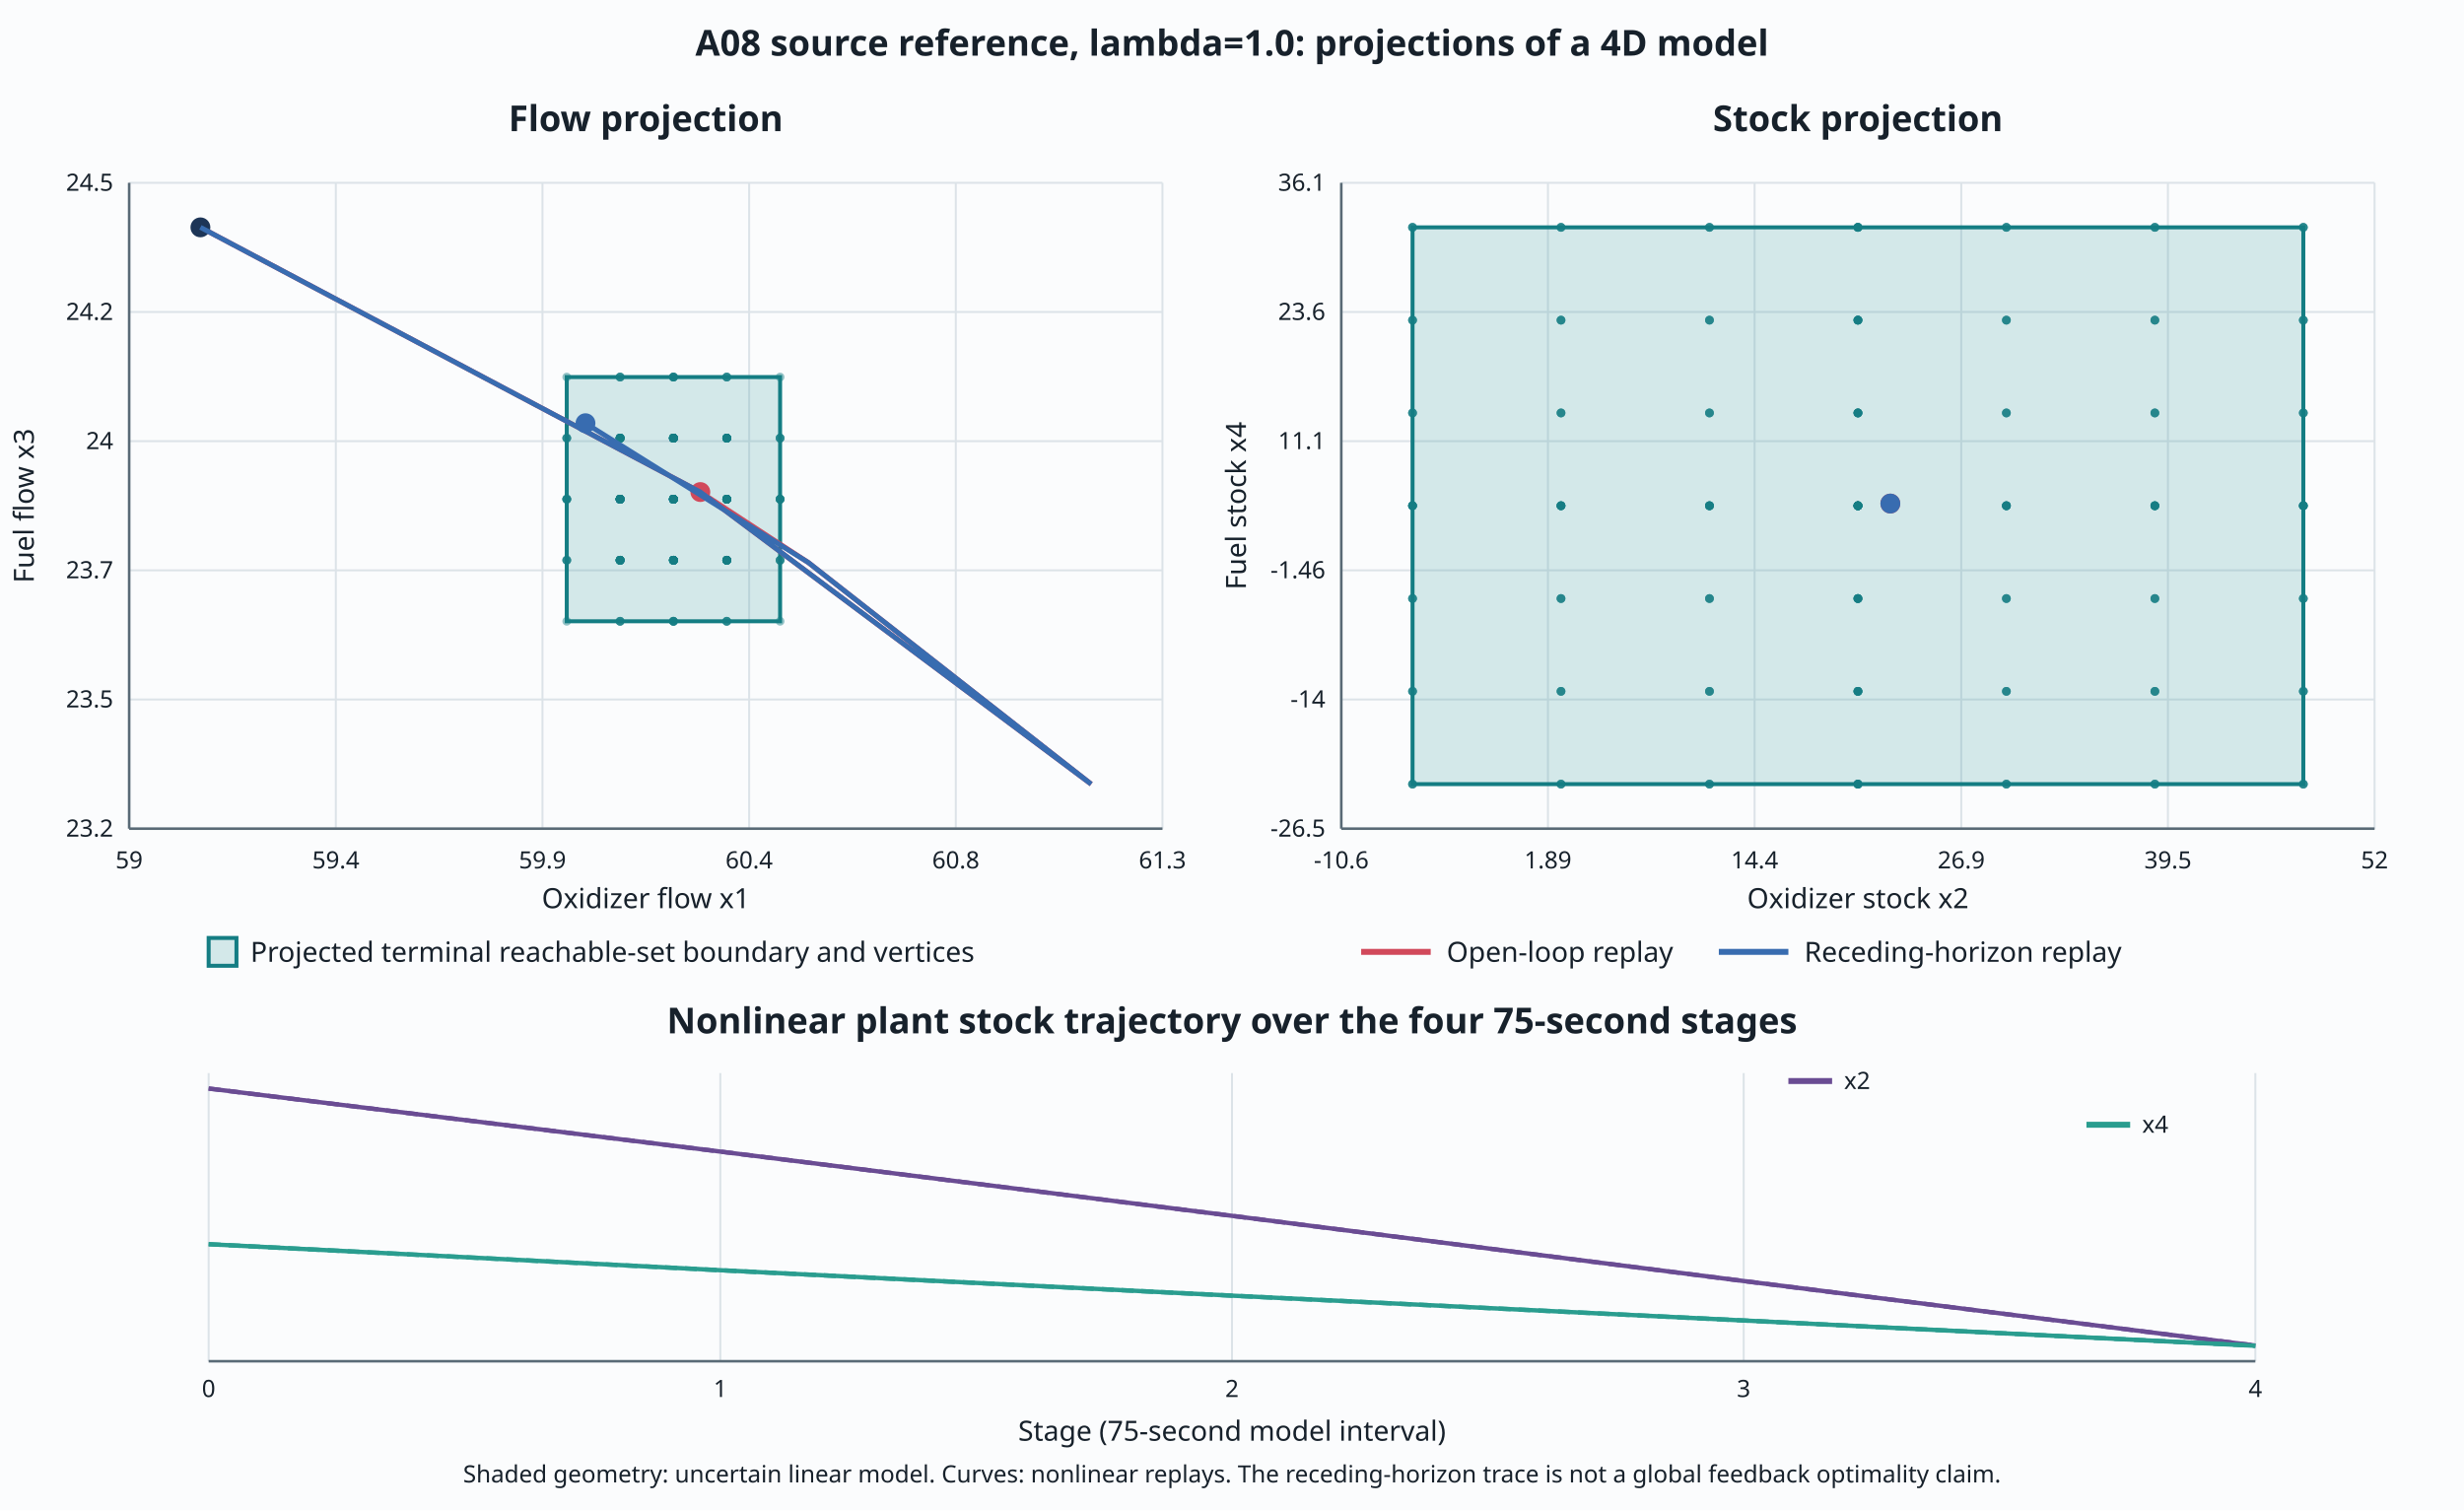
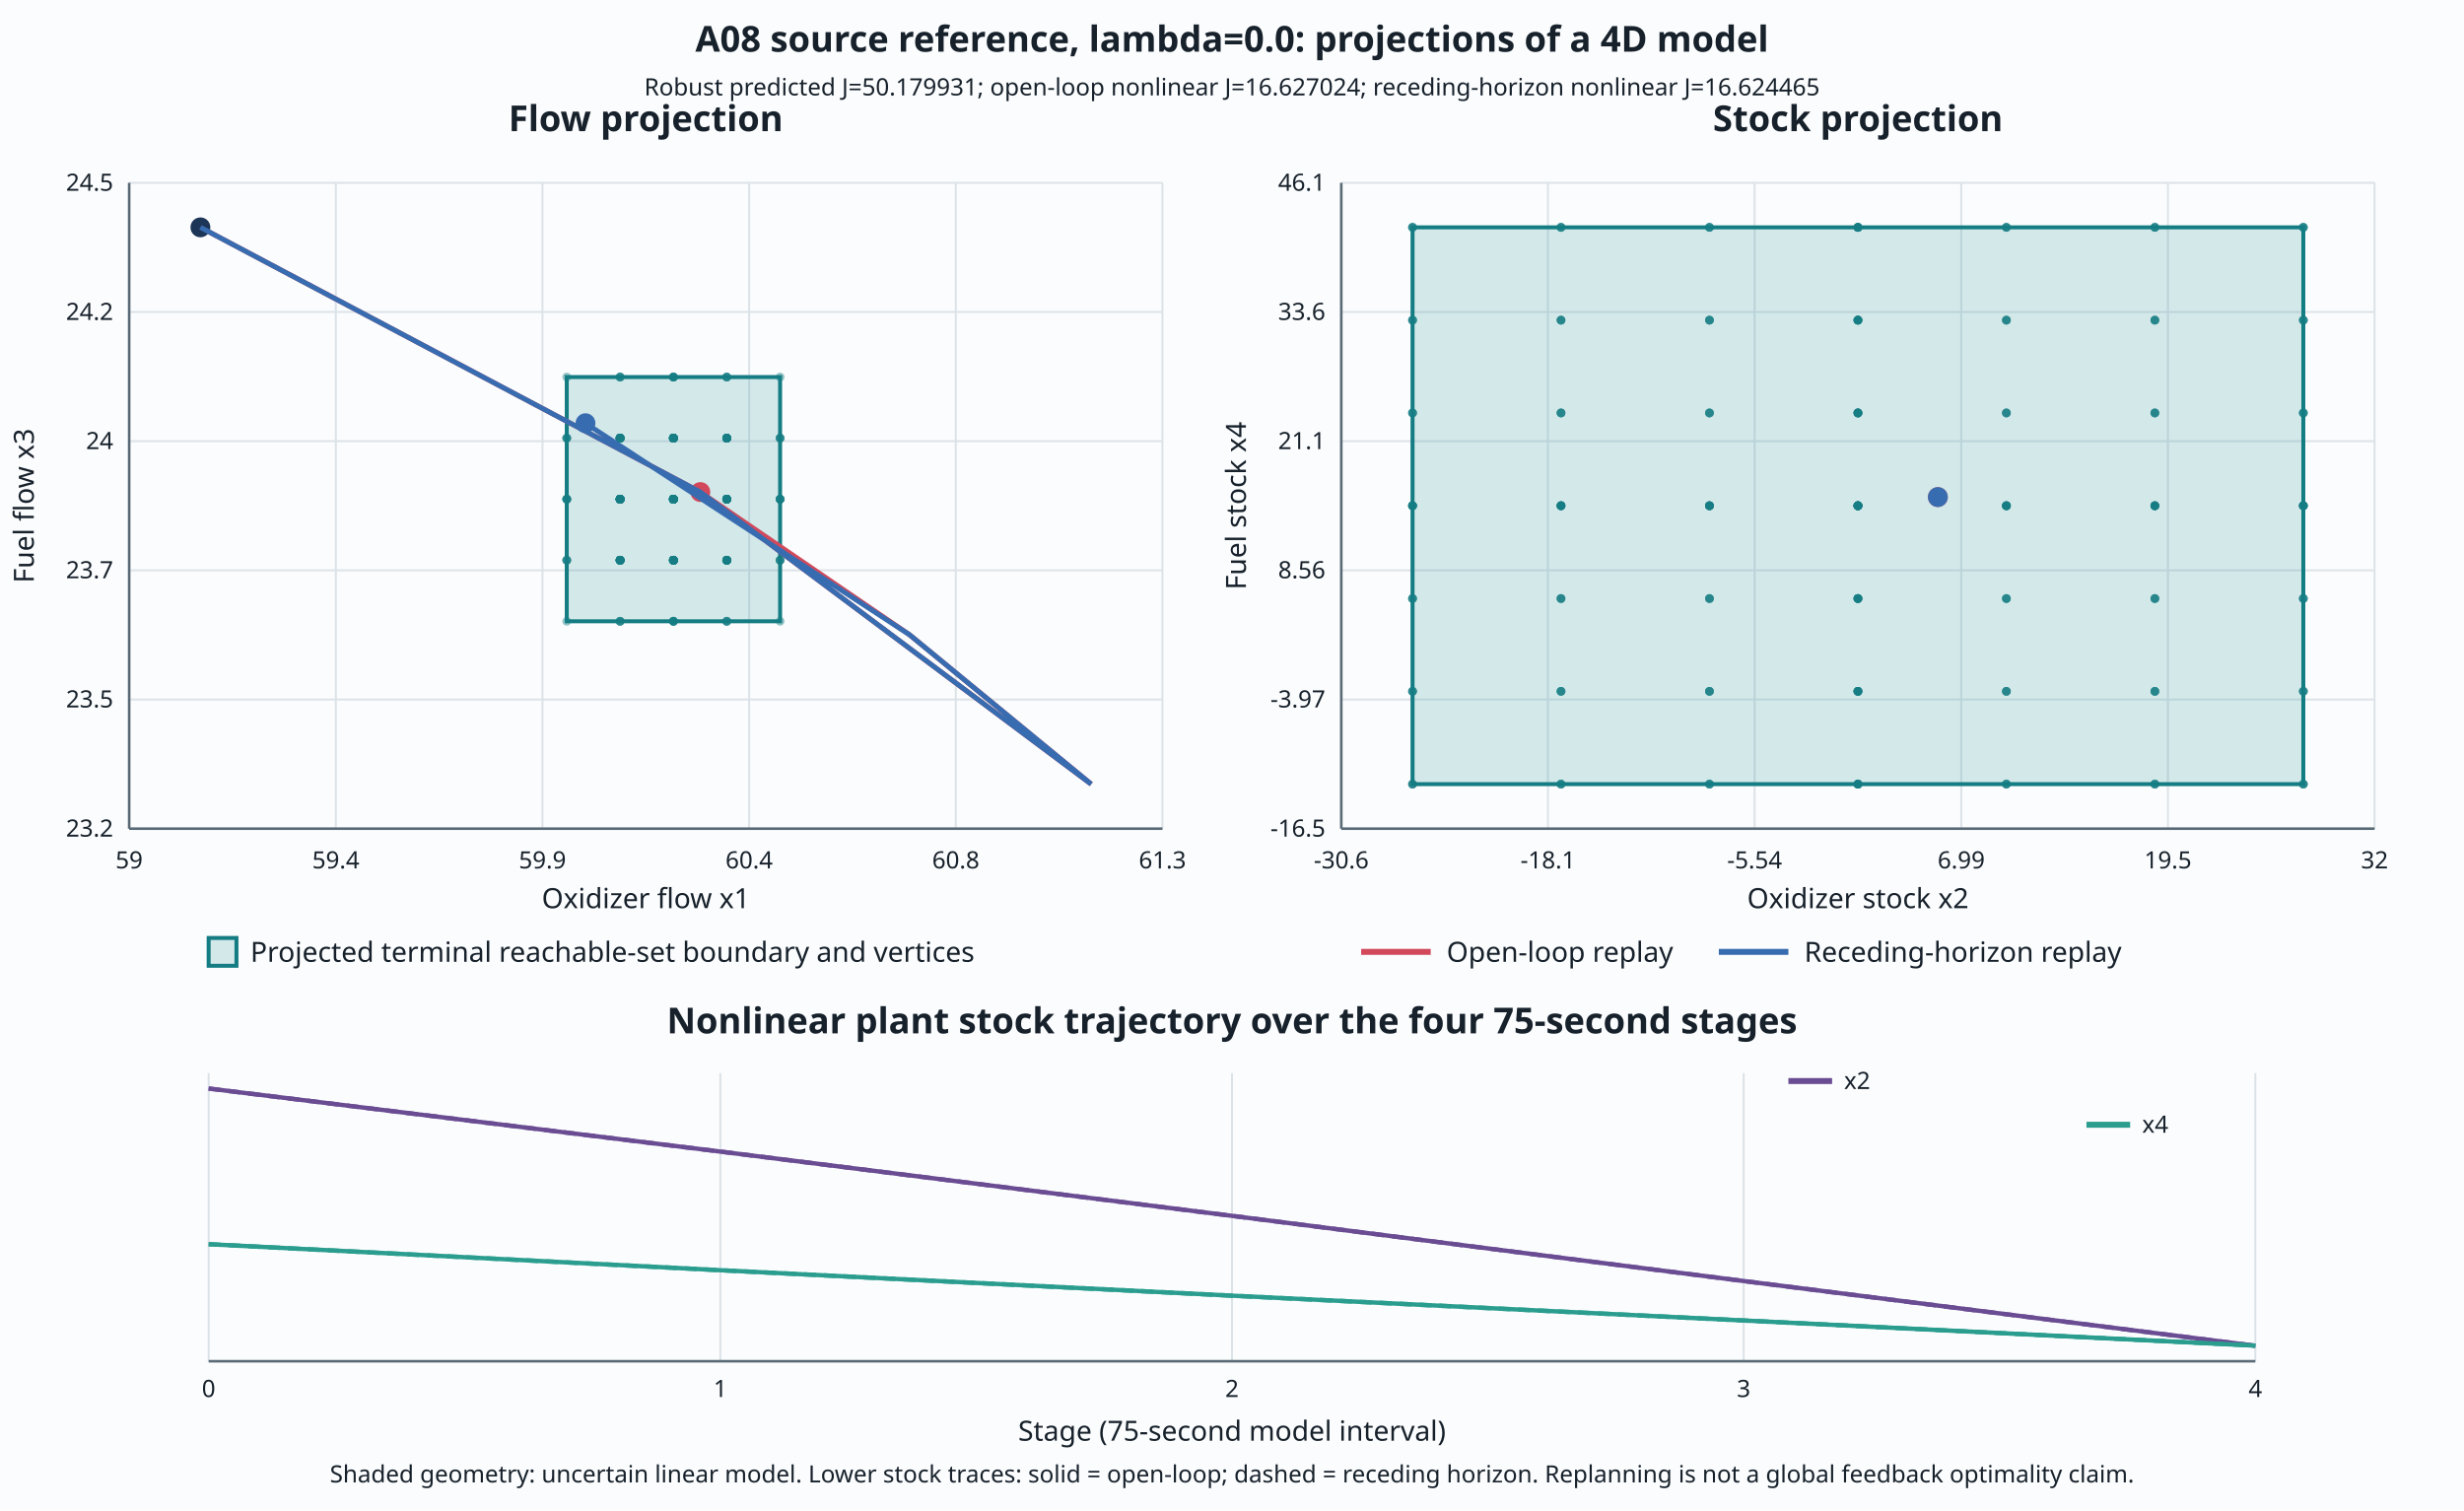
<svg xmlns="http://www.w3.org/2000/svg" width="1240" height="760" viewBox="0 0 1240 760">
  <rect width="100%" height="100%" fill="#fbfcfd" />
  <style>text{font-family:system-ui,sans-serif;fill:#17212b}.grid{stroke:#dce3e8;stroke-width:1}.axis{stroke:#596a76;stroke-width:1.3}.boundary{fill:#4ba3a7;fill-opacity:.23;stroke:#147d83;stroke-width:2}.vertex{fill:#147d83;fill-opacity:.45}.replay{fill:none;stroke:#d1495b;stroke-width:2.5}.tick{font-size:12px}.label{font-size:14px}.title{font-size:18px;font-weight:650}</style>
-   <text x="620" y="28" text-anchor="middle" class="title">A08 source reference, lambda=1.0: projections of a 4D model</text>
+   <text x="620" y="26" text-anchor="middle" class="title">A08 source reference, lambda=0.0: projections of a 4D model</text>
+   <text x="620" y="48" text-anchor="middle" class="tick">Robust predicted J=50.179931; open-loop nonlinear J=16.627024; receding-horizon nonlinear J=16.624465</text>
  <text x="325.0" y="66" text-anchor="middle" class="title">Flow projection</text>
  <line x1="65.00" y1="92" x2="65.00" y2="417" class="grid" />
  <line x1="65" y1="417.00" x2="585" y2="417.00" class="grid" />
  <text x="65.00" y="437" text-anchor="middle" class="tick">59</text>
  <text x="57" y="421.00" text-anchor="end" class="tick">23.2</text>
  <line x1="169.00" y1="92" x2="169.00" y2="417" class="grid" />
  <line x1="65" y1="352.00" x2="585" y2="352.00" class="grid" />
  <text x="169.00" y="437" text-anchor="middle" class="tick">59.4</text>
  <text x="57" y="356.00" text-anchor="end" class="tick">23.5</text>
  <line x1="273.00" y1="92" x2="273.00" y2="417" class="grid" />
  <line x1="65" y1="287.00" x2="585" y2="287.00" class="grid" />
  <text x="273.00" y="437" text-anchor="middle" class="tick">59.9</text>
  <text x="57" y="291.00" text-anchor="end" class="tick">23.7</text>
  <line x1="377.00" y1="92" x2="377.00" y2="417" class="grid" />
  <line x1="65" y1="222.00" x2="585" y2="222.00" class="grid" />
  <text x="377.00" y="437" text-anchor="middle" class="tick">60.4</text>
  <text x="57" y="226.00" text-anchor="end" class="tick">24</text>
  <line x1="481.00" y1="92" x2="481.00" y2="417" class="grid" />
  <line x1="65" y1="157.00" x2="585" y2="157.00" class="grid" />
  <text x="481.00" y="437" text-anchor="middle" class="tick">60.8</text>
  <text x="57" y="161.00" text-anchor="end" class="tick">24.2</text>
  <line x1="585.00" y1="92" x2="585.00" y2="417" class="grid" />
  <line x1="65" y1="92.00" x2="585" y2="92.00" class="grid" />
  <text x="585.00" y="437" text-anchor="middle" class="tick">61.3</text>
  <text x="57" y="96.00" text-anchor="end" class="tick">24.5</text>
  <line x1="65" y1="417" x2="585" y2="417" class="axis" />
  <line x1="65" y1="92" x2="65" y2="417" class="axis" />
  <polygon class="boundary" points="285.22,312.64 392.58,312.64 392.58,189.75 285.22,189.75" />
  <circle cx="285.22" cy="189.75" r="2.2" class="vertex" />
  <circle cx="285.22" cy="220.47" r="2.2" class="vertex" />
  <circle cx="312.06" cy="189.75" r="2.2" class="vertex" />
  <circle cx="312.06" cy="220.47" r="2.2" class="vertex" />
  <circle cx="285.22" cy="220.47" r="2.2" class="vertex" />
  <circle cx="285.22" cy="251.20" r="2.2" class="vertex" />
  <circle cx="312.06" cy="220.47" r="2.2" class="vertex" />
  <circle cx="312.06" cy="251.20" r="2.2" class="vertex" />
  <circle cx="312.06" cy="189.75" r="2.2" class="vertex" />
  <circle cx="312.06" cy="220.47" r="2.2" class="vertex" />
  <circle cx="338.90" cy="189.75" r="2.2" class="vertex" />
  <circle cx="338.90" cy="220.47" r="2.2" class="vertex" />
  <circle cx="312.06" cy="220.47" r="2.2" class="vertex" />
  <circle cx="312.06" cy="251.20" r="2.2" class="vertex" />
  <circle cx="338.90" cy="220.47" r="2.2" class="vertex" />
  <circle cx="338.90" cy="251.20" r="2.2" class="vertex" />
  <circle cx="285.22" cy="220.47" r="2.2" class="vertex" />
  <circle cx="285.22" cy="251.20" r="2.2" class="vertex" />
  <circle cx="312.06" cy="220.47" r="2.2" class="vertex" />
  <circle cx="312.06" cy="251.20" r="2.2" class="vertex" />
  <circle cx="285.22" cy="251.20" r="2.2" class="vertex" />
  <circle cx="285.22" cy="281.92" r="2.2" class="vertex" />
  <circle cx="312.06" cy="251.20" r="2.2" class="vertex" />
  <circle cx="312.06" cy="281.92" r="2.2" class="vertex" />
  <circle cx="312.06" cy="220.47" r="2.2" class="vertex" />
  <circle cx="312.06" cy="251.20" r="2.2" class="vertex" />
  <circle cx="338.90" cy="220.47" r="2.2" class="vertex" />
  <circle cx="338.90" cy="251.20" r="2.2" class="vertex" />
  <circle cx="312.06" cy="251.20" r="2.2" class="vertex" />
  <circle cx="312.06" cy="281.92" r="2.2" class="vertex" />
  <circle cx="338.90" cy="251.20" r="2.2" class="vertex" />
  <circle cx="338.90" cy="281.92" r="2.2" class="vertex" />
  <circle cx="312.06" cy="189.75" r="2.2" class="vertex" />
  <circle cx="312.06" cy="220.47" r="2.2" class="vertex" />
  <circle cx="338.90" cy="189.75" r="2.2" class="vertex" />
  <circle cx="338.90" cy="220.47" r="2.2" class="vertex" />
  <circle cx="312.06" cy="220.47" r="2.2" class="vertex" />
  <circle cx="312.06" cy="251.20" r="2.2" class="vertex" />
  <circle cx="338.90" cy="220.47" r="2.2" class="vertex" />
  <circle cx="338.90" cy="251.20" r="2.2" class="vertex" />
  <circle cx="338.90" cy="189.75" r="2.2" class="vertex" />
  <circle cx="338.90" cy="220.47" r="2.2" class="vertex" />
  <circle cx="365.74" cy="189.75" r="2.2" class="vertex" />
  <circle cx="365.74" cy="220.47" r="2.2" class="vertex" />
  <circle cx="338.90" cy="220.47" r="2.2" class="vertex" />
  <circle cx="338.90" cy="251.20" r="2.2" class="vertex" />
  <circle cx="365.74" cy="220.47" r="2.2" class="vertex" />
  <circle cx="365.74" cy="251.20" r="2.2" class="vertex" />
  <circle cx="312.06" cy="220.47" r="2.2" class="vertex" />
  <circle cx="312.06" cy="251.20" r="2.2" class="vertex" />
  <circle cx="338.90" cy="220.47" r="2.2" class="vertex" />
  <circle cx="338.90" cy="251.20" r="2.2" class="vertex" />
  <circle cx="312.06" cy="251.20" r="2.2" class="vertex" />
  <circle cx="312.06" cy="281.92" r="2.2" class="vertex" />
  <circle cx="338.90" cy="251.20" r="2.2" class="vertex" />
  <circle cx="338.90" cy="281.92" r="2.2" class="vertex" />
  <circle cx="338.90" cy="220.47" r="2.2" class="vertex" />
  <circle cx="338.90" cy="251.20" r="2.2" class="vertex" />
  <circle cx="365.74" cy="220.47" r="2.2" class="vertex" />
  <circle cx="365.74" cy="251.20" r="2.2" class="vertex" />
  <circle cx="338.90" cy="251.20" r="2.2" class="vertex" />
  <circle cx="338.90" cy="281.92" r="2.2" class="vertex" />
  <circle cx="365.74" cy="251.20" r="2.2" class="vertex" />
  <circle cx="365.74" cy="281.92" r="2.2" class="vertex" />
  <circle cx="285.22" cy="220.47" r="2.2" class="vertex" />
  <circle cx="285.22" cy="251.20" r="2.2" class="vertex" />
  <circle cx="312.06" cy="220.47" r="2.2" class="vertex" />
  <circle cx="312.06" cy="251.20" r="2.2" class="vertex" />
  <circle cx="285.22" cy="251.20" r="2.2" class="vertex" />
  <circle cx="285.22" cy="281.92" r="2.2" class="vertex" />
  <circle cx="312.06" cy="251.20" r="2.2" class="vertex" />
  <circle cx="312.06" cy="281.92" r="2.2" class="vertex" />
  <circle cx="312.06" cy="220.47" r="2.2" class="vertex" />
  <circle cx="312.06" cy="251.20" r="2.2" class="vertex" />
  <circle cx="338.90" cy="220.47" r="2.2" class="vertex" />
  <circle cx="338.90" cy="251.20" r="2.2" class="vertex" />
  <circle cx="312.06" cy="251.20" r="2.2" class="vertex" />
  <circle cx="312.06" cy="281.92" r="2.2" class="vertex" />
  <circle cx="338.90" cy="251.20" r="2.2" class="vertex" />
  <circle cx="338.90" cy="281.92" r="2.2" class="vertex" />
  <circle cx="285.22" cy="251.20" r="2.2" class="vertex" />
  <circle cx="285.22" cy="281.92" r="2.2" class="vertex" />
  <circle cx="312.06" cy="251.20" r="2.2" class="vertex" />
  <circle cx="312.06" cy="281.92" r="2.2" class="vertex" />
  <circle cx="285.22" cy="281.92" r="2.2" class="vertex" />
  <circle cx="285.22" cy="312.64" r="2.2" class="vertex" />
  <circle cx="312.06" cy="281.92" r="2.2" class="vertex" />
  <circle cx="312.06" cy="312.64" r="2.2" class="vertex" />
  <circle cx="312.06" cy="251.20" r="2.2" class="vertex" />
  <circle cx="312.06" cy="281.92" r="2.2" class="vertex" />
  <circle cx="338.90" cy="251.20" r="2.2" class="vertex" />
  <circle cx="338.90" cy="281.92" r="2.2" class="vertex" />
  <circle cx="312.06" cy="281.92" r="2.2" class="vertex" />
  <circle cx="312.06" cy="312.64" r="2.2" class="vertex" />
  <circle cx="338.90" cy="281.92" r="2.2" class="vertex" />
  <circle cx="338.90" cy="312.64" r="2.2" class="vertex" />
  <circle cx="312.06" cy="220.47" r="2.2" class="vertex" />
  <circle cx="312.06" cy="251.20" r="2.2" class="vertex" />
  <circle cx="338.90" cy="220.47" r="2.2" class="vertex" />
  <circle cx="338.90" cy="251.20" r="2.2" class="vertex" />
  <circle cx="312.06" cy="251.20" r="2.2" class="vertex" />
  <circle cx="312.06" cy="281.92" r="2.2" class="vertex" />
  <circle cx="338.90" cy="251.20" r="2.2" class="vertex" />
  <circle cx="338.90" cy="281.92" r="2.2" class="vertex" />
  <circle cx="338.90" cy="220.47" r="2.2" class="vertex" />
  <circle cx="338.90" cy="251.20" r="2.2" class="vertex" />
  <circle cx="365.74" cy="220.47" r="2.2" class="vertex" />
  <circle cx="365.74" cy="251.20" r="2.2" class="vertex" />
  <circle cx="338.90" cy="251.20" r="2.2" class="vertex" />
  <circle cx="338.90" cy="281.92" r="2.2" class="vertex" />
  <circle cx="365.74" cy="251.20" r="2.2" class="vertex" />
  <circle cx="365.74" cy="281.92" r="2.2" class="vertex" />
  <circle cx="312.06" cy="251.20" r="2.2" class="vertex" />
  <circle cx="312.06" cy="281.92" r="2.2" class="vertex" />
  <circle cx="338.90" cy="251.20" r="2.2" class="vertex" />
  <circle cx="338.90" cy="281.92" r="2.2" class="vertex" />
  <circle cx="312.06" cy="281.92" r="2.2" class="vertex" />
  <circle cx="312.06" cy="312.64" r="2.2" class="vertex" />
  <circle cx="338.90" cy="281.92" r="2.2" class="vertex" />
  <circle cx="338.90" cy="312.64" r="2.2" class="vertex" />
  <circle cx="338.90" cy="251.20" r="2.2" class="vertex" />
  <circle cx="338.90" cy="281.92" r="2.2" class="vertex" />
  <circle cx="365.74" cy="251.20" r="2.2" class="vertex" />
  <circle cx="365.74" cy="281.92" r="2.2" class="vertex" />
  <circle cx="338.90" cy="281.92" r="2.2" class="vertex" />
  <circle cx="338.90" cy="312.64" r="2.2" class="vertex" />
  <circle cx="365.74" cy="281.92" r="2.2" class="vertex" />
  <circle cx="365.74" cy="312.64" r="2.2" class="vertex" />
  <circle cx="312.06" cy="189.75" r="2.2" class="vertex" />
  <circle cx="312.06" cy="220.47" r="2.2" class="vertex" />
  <circle cx="338.90" cy="189.75" r="2.2" class="vertex" />
  <circle cx="338.90" cy="220.47" r="2.2" class="vertex" />
  <circle cx="312.06" cy="220.47" r="2.2" class="vertex" />
  <circle cx="312.06" cy="251.20" r="2.2" class="vertex" />
  <circle cx="338.90" cy="220.47" r="2.2" class="vertex" />
  <circle cx="338.90" cy="251.20" r="2.2" class="vertex" />
  <circle cx="338.90" cy="189.75" r="2.2" class="vertex" />
  <circle cx="338.90" cy="220.47" r="2.2" class="vertex" />
  <circle cx="365.74" cy="189.75" r="2.2" class="vertex" />
  <circle cx="365.74" cy="220.47" r="2.2" class="vertex" />
  <circle cx="338.90" cy="220.47" r="2.2" class="vertex" />
  <circle cx="338.90" cy="251.20" r="2.2" class="vertex" />
  <circle cx="365.74" cy="220.47" r="2.2" class="vertex" />
  <circle cx="365.74" cy="251.20" r="2.2" class="vertex" />
  <circle cx="312.06" cy="220.47" r="2.2" class="vertex" />
  <circle cx="312.06" cy="251.20" r="2.2" class="vertex" />
  <circle cx="338.90" cy="220.47" r="2.2" class="vertex" />
  <circle cx="338.90" cy="251.20" r="2.2" class="vertex" />
  <circle cx="312.06" cy="251.20" r="2.2" class="vertex" />
  <circle cx="312.06" cy="281.92" r="2.2" class="vertex" />
  <circle cx="338.90" cy="251.20" r="2.2" class="vertex" />
  <circle cx="338.90" cy="281.92" r="2.2" class="vertex" />
  <circle cx="338.90" cy="220.47" r="2.2" class="vertex" />
  <circle cx="338.90" cy="251.20" r="2.2" class="vertex" />
  <circle cx="365.74" cy="220.47" r="2.2" class="vertex" />
  <circle cx="365.74" cy="251.20" r="2.2" class="vertex" />
  <circle cx="338.90" cy="251.20" r="2.2" class="vertex" />
  <circle cx="338.90" cy="281.92" r="2.2" class="vertex" />
  <circle cx="365.74" cy="251.20" r="2.2" class="vertex" />
  <circle cx="365.74" cy="281.92" r="2.2" class="vertex" />
  <circle cx="338.90" cy="189.75" r="2.2" class="vertex" />
  <circle cx="338.90" cy="220.47" r="2.2" class="vertex" />
  <circle cx="365.74" cy="189.75" r="2.2" class="vertex" />
  <circle cx="365.74" cy="220.47" r="2.2" class="vertex" />
  <circle cx="338.90" cy="220.47" r="2.2" class="vertex" />
  <circle cx="338.90" cy="251.20" r="2.2" class="vertex" />
  <circle cx="365.74" cy="220.47" r="2.2" class="vertex" />
  <circle cx="365.74" cy="251.20" r="2.2" class="vertex" />
  <circle cx="365.74" cy="189.75" r="2.2" class="vertex" />
  <circle cx="365.74" cy="220.47" r="2.2" class="vertex" />
  <circle cx="392.58" cy="189.75" r="2.2" class="vertex" />
  <circle cx="392.58" cy="220.47" r="2.2" class="vertex" />
  <circle cx="365.74" cy="220.47" r="2.2" class="vertex" />
  <circle cx="365.74" cy="251.20" r="2.2" class="vertex" />
  <circle cx="392.58" cy="220.47" r="2.2" class="vertex" />
  <circle cx="392.58" cy="251.20" r="2.2" class="vertex" />
  <circle cx="338.90" cy="220.47" r="2.2" class="vertex" />
  <circle cx="338.90" cy="251.20" r="2.2" class="vertex" />
  <circle cx="365.74" cy="220.47" r="2.2" class="vertex" />
  <circle cx="365.74" cy="251.20" r="2.2" class="vertex" />
  <circle cx="338.90" cy="251.20" r="2.2" class="vertex" />
  <circle cx="338.90" cy="281.92" r="2.2" class="vertex" />
  <circle cx="365.74" cy="251.20" r="2.2" class="vertex" />
  <circle cx="365.74" cy="281.92" r="2.2" class="vertex" />
  <circle cx="365.74" cy="220.47" r="2.2" class="vertex" />
  <circle cx="365.74" cy="251.20" r="2.2" class="vertex" />
  <circle cx="392.58" cy="220.47" r="2.2" class="vertex" />
  <circle cx="392.58" cy="251.20" r="2.2" class="vertex" />
  <circle cx="365.74" cy="251.20" r="2.2" class="vertex" />
  <circle cx="365.74" cy="281.92" r="2.2" class="vertex" />
  <circle cx="392.58" cy="251.20" r="2.2" class="vertex" />
  <circle cx="392.58" cy="281.92" r="2.2" class="vertex" />
  <circle cx="312.06" cy="220.47" r="2.2" class="vertex" />
  <circle cx="312.06" cy="251.20" r="2.2" class="vertex" />
  <circle cx="338.90" cy="220.47" r="2.2" class="vertex" />
  <circle cx="338.90" cy="251.20" r="2.2" class="vertex" />
  <circle cx="312.06" cy="251.20" r="2.2" class="vertex" />
  <circle cx="312.06" cy="281.92" r="2.2" class="vertex" />
  <circle cx="338.90" cy="251.20" r="2.2" class="vertex" />
  <circle cx="338.90" cy="281.92" r="2.2" class="vertex" />
  <circle cx="338.90" cy="220.47" r="2.2" class="vertex" />
  <circle cx="338.90" cy="251.20" r="2.2" class="vertex" />
  <circle cx="365.74" cy="220.47" r="2.2" class="vertex" />
  <circle cx="365.74" cy="251.20" r="2.2" class="vertex" />
  <circle cx="338.90" cy="251.20" r="2.2" class="vertex" />
  <circle cx="338.90" cy="281.92" r="2.2" class="vertex" />
  <circle cx="365.74" cy="251.20" r="2.2" class="vertex" />
  <circle cx="365.74" cy="281.92" r="2.2" class="vertex" />
  <circle cx="312.06" cy="251.20" r="2.2" class="vertex" />
  <circle cx="312.06" cy="281.92" r="2.2" class="vertex" />
  <circle cx="338.90" cy="251.20" r="2.2" class="vertex" />
  <circle cx="338.90" cy="281.92" r="2.2" class="vertex" />
  <circle cx="312.06" cy="281.92" r="2.2" class="vertex" />
  <circle cx="312.06" cy="312.64" r="2.2" class="vertex" />
  <circle cx="338.90" cy="281.92" r="2.2" class="vertex" />
  <circle cx="338.90" cy="312.64" r="2.2" class="vertex" />
  <circle cx="338.90" cy="251.20" r="2.2" class="vertex" />
  <circle cx="338.90" cy="281.92" r="2.2" class="vertex" />
  <circle cx="365.74" cy="251.20" r="2.2" class="vertex" />
  <circle cx="365.74" cy="281.92" r="2.2" class="vertex" />
  <circle cx="338.90" cy="281.92" r="2.2" class="vertex" />
  <circle cx="338.90" cy="312.64" r="2.2" class="vertex" />
  <circle cx="365.74" cy="281.92" r="2.2" class="vertex" />
  <circle cx="365.74" cy="312.64" r="2.2" class="vertex" />
  <circle cx="338.90" cy="220.47" r="2.2" class="vertex" />
  <circle cx="338.90" cy="251.20" r="2.2" class="vertex" />
  <circle cx="365.74" cy="220.47" r="2.2" class="vertex" />
  <circle cx="365.74" cy="251.20" r="2.2" class="vertex" />
  <circle cx="338.90" cy="251.20" r="2.2" class="vertex" />
  <circle cx="338.90" cy="281.92" r="2.2" class="vertex" />
  <circle cx="365.74" cy="251.20" r="2.2" class="vertex" />
  <circle cx="365.74" cy="281.92" r="2.2" class="vertex" />
  <circle cx="365.74" cy="220.47" r="2.2" class="vertex" />
  <circle cx="365.74" cy="251.20" r="2.2" class="vertex" />
  <circle cx="392.58" cy="220.47" r="2.2" class="vertex" />
  <circle cx="392.58" cy="251.20" r="2.2" class="vertex" />
  <circle cx="365.74" cy="251.20" r="2.2" class="vertex" />
  <circle cx="365.74" cy="281.92" r="2.2" class="vertex" />
  <circle cx="392.58" cy="251.20" r="2.2" class="vertex" />
  <circle cx="392.58" cy="281.92" r="2.2" class="vertex" />
  <circle cx="338.90" cy="251.20" r="2.2" class="vertex" />
  <circle cx="338.90" cy="281.92" r="2.2" class="vertex" />
  <circle cx="365.74" cy="251.20" r="2.2" class="vertex" />
  <circle cx="365.74" cy="281.92" r="2.2" class="vertex" />
  <circle cx="338.90" cy="281.92" r="2.2" class="vertex" />
  <circle cx="338.90" cy="312.64" r="2.2" class="vertex" />
  <circle cx="365.74" cy="281.92" r="2.2" class="vertex" />
  <circle cx="365.74" cy="312.64" r="2.2" class="vertex" />
  <circle cx="365.74" cy="251.20" r="2.2" class="vertex" />
  <circle cx="365.74" cy="281.92" r="2.2" class="vertex" />
  <circle cx="392.58" cy="251.20" r="2.2" class="vertex" />
  <circle cx="392.58" cy="281.92" r="2.2" class="vertex" />
  <circle cx="365.74" cy="281.92" r="2.2" class="vertex" />
  <circle cx="365.74" cy="312.64" r="2.2" class="vertex" />
  <circle cx="392.58" cy="281.92" r="2.2" class="vertex" />
  <circle cx="392.58" cy="312.64" r="2.2" class="vertex" />
-   <polyline fill="none" stroke="#d1495b" stroke-width="2.5" points="100.86,114.41 352.45,247.61 549.14,394.59 406.82,283.10 352.45,247.61" />
+   <polyline fill="none" stroke="#d1495b" stroke-width="2.5" points="100.86,114.41 352.45,247.61 549.14,394.59 457.74,319.44 352.45,247.61" />
  <circle cx="352.45" cy="247.61" r="5" fill="#d1495b" />
  <circle cx="100.86" cy="114.41" r="5" fill="#1d3557" />
-   <polyline fill="none" stroke="#386cb0" stroke-width="2.5" points="100.86,114.41 352.45,247.61 549.14,394.59 406.82,283.10 294.64,212.97" />
+   <polyline fill="none" stroke="#386cb0" stroke-width="2.5" points="100.86,114.41 352.45,247.61 549.14,394.59 457.74,319.44 294.64,212.97" />
  <circle cx="294.64" cy="212.97" r="5" fill="#386cb0" />
  <text x="325.0" y="457" text-anchor="middle" class="label">Oxidizer flow x1</text>
  <text x="17" y="254.5" transform="rotate(-90 17 254.5)" text-anchor="middle" class="label">Fuel flow x3</text>
  <text x="935.0" y="66" text-anchor="middle" class="title">Stock projection</text>
  <line x1="675.00" y1="92" x2="675.00" y2="417" class="grid" />
  <line x1="675" y1="417.00" x2="1195" y2="417.00" class="grid" />
-   <text x="675.00" y="437" text-anchor="middle" class="tick">-10.6</text>
-   <text x="667" y="421.00" text-anchor="end" class="tick">-26.5</text>
+   <text x="675.00" y="437" text-anchor="middle" class="tick">-30.6</text>
+   <text x="667" y="421.00" text-anchor="end" class="tick">-16.5</text>
  <line x1="779.00" y1="92" x2="779.00" y2="417" class="grid" />
  <line x1="675" y1="352.00" x2="1195" y2="352.00" class="grid" />
-   <text x="779.00" y="437" text-anchor="middle" class="tick">1.89</text>
-   <text x="667" y="356.00" text-anchor="end" class="tick">-14</text>
+   <text x="779.00" y="437" text-anchor="middle" class="tick">-18.1</text>
+   <text x="667" y="356.00" text-anchor="end" class="tick">-3.97</text>
  <line x1="883.00" y1="92" x2="883.00" y2="417" class="grid" />
  <line x1="675" y1="287.00" x2="1195" y2="287.00" class="grid" />
-   <text x="883.00" y="437" text-anchor="middle" class="tick">14.4</text>
-   <text x="667" y="291.00" text-anchor="end" class="tick">-1.46</text>
+   <text x="883.00" y="437" text-anchor="middle" class="tick">-5.54</text>
+   <text x="667" y="291.00" text-anchor="end" class="tick">8.56</text>
  <line x1="987.00" y1="92" x2="987.00" y2="417" class="grid" />
  <line x1="675" y1="222.00" x2="1195" y2="222.00" class="grid" />
-   <text x="987.00" y="437" text-anchor="middle" class="tick">26.9</text>
-   <text x="667" y="226.00" text-anchor="end" class="tick">11.1</text>
+   <text x="987.00" y="437" text-anchor="middle" class="tick">6.99</text>
+   <text x="667" y="226.00" text-anchor="end" class="tick">21.1</text>
  <line x1="1091.00" y1="92" x2="1091.00" y2="417" class="grid" />
  <line x1="675" y1="157.00" x2="1195" y2="157.00" class="grid" />
-   <text x="1091.00" y="437" text-anchor="middle" class="tick">39.5</text>
-   <text x="667" y="161.00" text-anchor="end" class="tick">23.6</text>
+   <text x="1091.00" y="437" text-anchor="middle" class="tick">19.5</text>
+   <text x="667" y="161.00" text-anchor="end" class="tick">33.6</text>
  <line x1="1195.00" y1="92" x2="1195.00" y2="417" class="grid" />
  <line x1="675" y1="92.00" x2="1195" y2="92.00" class="grid" />
-   <text x="1195.00" y="437" text-anchor="middle" class="tick">52</text>
-   <text x="667" y="96.00" text-anchor="end" class="tick">36.1</text>
+   <text x="1195.00" y="437" text-anchor="middle" class="tick">32</text>
+   <text x="667" y="96.00" text-anchor="end" class="tick">46.1</text>
  <line x1="675" y1="417" x2="1195" y2="417" class="axis" />
  <line x1="675" y1="92" x2="675" y2="417" class="axis" />
  <polygon class="boundary" points="710.86,394.59 1159.14,394.59 1159.14,114.41 710.86,114.41" />
  <circle cx="1159.14" cy="394.59" r="2.2" class="vertex" />
  <circle cx="1159.14" cy="394.59" r="2.2" class="vertex" />
  <circle cx="1159.14" cy="394.59" r="2.2" class="vertex" />
  <circle cx="1159.14" cy="394.59" r="2.2" class="vertex" />
  <circle cx="1159.14" cy="347.89" r="2.2" class="vertex" />
  <circle cx="1159.14" cy="347.89" r="2.2" class="vertex" />
  <circle cx="1159.14" cy="347.89" r="2.2" class="vertex" />
  <circle cx="1159.14" cy="347.89" r="2.2" class="vertex" />
  <circle cx="1084.43" cy="394.59" r="2.2" class="vertex" />
  <circle cx="1084.43" cy="394.59" r="2.2" class="vertex" />
  <circle cx="1084.43" cy="394.59" r="2.2" class="vertex" />
  <circle cx="1084.43" cy="394.59" r="2.2" class="vertex" />
  <circle cx="1084.43" cy="347.89" r="2.2" class="vertex" />
  <circle cx="1084.43" cy="347.89" r="2.2" class="vertex" />
  <circle cx="1084.43" cy="347.89" r="2.2" class="vertex" />
  <circle cx="1084.43" cy="347.89" r="2.2" class="vertex" />
  <circle cx="1159.14" cy="301.20" r="2.2" class="vertex" />
  <circle cx="1159.14" cy="301.20" r="2.2" class="vertex" />
  <circle cx="1159.14" cy="301.20" r="2.2" class="vertex" />
  <circle cx="1159.14" cy="301.20" r="2.2" class="vertex" />
  <circle cx="1159.14" cy="254.50" r="2.2" class="vertex" />
  <circle cx="1159.14" cy="254.50" r="2.2" class="vertex" />
  <circle cx="1159.14" cy="254.50" r="2.2" class="vertex" />
  <circle cx="1159.14" cy="254.50" r="2.2" class="vertex" />
  <circle cx="1084.43" cy="301.20" r="2.2" class="vertex" />
  <circle cx="1084.43" cy="301.20" r="2.2" class="vertex" />
  <circle cx="1084.43" cy="301.20" r="2.2" class="vertex" />
  <circle cx="1084.43" cy="301.20" r="2.2" class="vertex" />
  <circle cx="1084.43" cy="254.50" r="2.2" class="vertex" />
  <circle cx="1084.43" cy="254.50" r="2.2" class="vertex" />
  <circle cx="1084.43" cy="254.50" r="2.2" class="vertex" />
  <circle cx="1084.43" cy="254.50" r="2.2" class="vertex" />
  <circle cx="1009.71" cy="394.59" r="2.2" class="vertex" />
  <circle cx="1009.71" cy="394.59" r="2.2" class="vertex" />
  <circle cx="1009.71" cy="394.59" r="2.2" class="vertex" />
  <circle cx="1009.71" cy="394.59" r="2.2" class="vertex" />
  <circle cx="1009.71" cy="347.89" r="2.2" class="vertex" />
  <circle cx="1009.71" cy="347.89" r="2.2" class="vertex" />
  <circle cx="1009.71" cy="347.89" r="2.2" class="vertex" />
  <circle cx="1009.71" cy="347.89" r="2.2" class="vertex" />
  <circle cx="935.00" cy="394.59" r="2.2" class="vertex" />
  <circle cx="935.00" cy="394.59" r="2.2" class="vertex" />
  <circle cx="935.00" cy="394.59" r="2.2" class="vertex" />
  <circle cx="935.00" cy="394.59" r="2.2" class="vertex" />
  <circle cx="935.00" cy="347.89" r="2.2" class="vertex" />
  <circle cx="935.00" cy="347.89" r="2.2" class="vertex" />
  <circle cx="935.00" cy="347.89" r="2.2" class="vertex" />
  <circle cx="935.00" cy="347.89" r="2.2" class="vertex" />
  <circle cx="1009.71" cy="301.20" r="2.2" class="vertex" />
  <circle cx="1009.71" cy="301.20" r="2.2" class="vertex" />
  <circle cx="1009.71" cy="301.20" r="2.2" class="vertex" />
  <circle cx="1009.71" cy="301.20" r="2.2" class="vertex" />
  <circle cx="1009.71" cy="254.50" r="2.2" class="vertex" />
  <circle cx="1009.71" cy="254.50" r="2.2" class="vertex" />
  <circle cx="1009.71" cy="254.50" r="2.2" class="vertex" />
  <circle cx="1009.71" cy="254.50" r="2.2" class="vertex" />
  <circle cx="935.00" cy="301.20" r="2.2" class="vertex" />
  <circle cx="935.00" cy="301.20" r="2.2" class="vertex" />
  <circle cx="935.00" cy="301.20" r="2.2" class="vertex" />
  <circle cx="935.00" cy="301.20" r="2.2" class="vertex" />
  <circle cx="935.00" cy="254.50" r="2.2" class="vertex" />
  <circle cx="935.00" cy="254.50" r="2.2" class="vertex" />
  <circle cx="935.00" cy="254.50" r="2.2" class="vertex" />
  <circle cx="935.00" cy="254.50" r="2.2" class="vertex" />
  <circle cx="1159.14" cy="254.50" r="2.2" class="vertex" />
  <circle cx="1159.14" cy="254.50" r="2.2" class="vertex" />
  <circle cx="1159.14" cy="254.50" r="2.2" class="vertex" />
  <circle cx="1159.14" cy="254.50" r="2.2" class="vertex" />
  <circle cx="1159.14" cy="207.80" r="2.2" class="vertex" />
  <circle cx="1159.14" cy="207.80" r="2.2" class="vertex" />
  <circle cx="1159.14" cy="207.80" r="2.2" class="vertex" />
  <circle cx="1159.14" cy="207.80" r="2.2" class="vertex" />
  <circle cx="1084.43" cy="254.50" r="2.2" class="vertex" />
  <circle cx="1084.43" cy="254.50" r="2.2" class="vertex" />
  <circle cx="1084.43" cy="254.50" r="2.2" class="vertex" />
  <circle cx="1084.43" cy="254.50" r="2.2" class="vertex" />
  <circle cx="1084.43" cy="207.80" r="2.2" class="vertex" />
  <circle cx="1084.43" cy="207.80" r="2.2" class="vertex" />
  <circle cx="1084.43" cy="207.80" r="2.2" class="vertex" />
  <circle cx="1084.43" cy="207.80" r="2.2" class="vertex" />
  <circle cx="1159.14" cy="161.11" r="2.2" class="vertex" />
  <circle cx="1159.14" cy="161.11" r="2.2" class="vertex" />
  <circle cx="1159.14" cy="161.11" r="2.2" class="vertex" />
  <circle cx="1159.14" cy="161.11" r="2.2" class="vertex" />
  <circle cx="1159.14" cy="114.41" r="2.2" class="vertex" />
  <circle cx="1159.14" cy="114.41" r="2.2" class="vertex" />
  <circle cx="1159.14" cy="114.41" r="2.2" class="vertex" />
  <circle cx="1159.14" cy="114.41" r="2.2" class="vertex" />
  <circle cx="1084.43" cy="161.11" r="2.2" class="vertex" />
  <circle cx="1084.43" cy="161.11" r="2.2" class="vertex" />
  <circle cx="1084.43" cy="161.11" r="2.2" class="vertex" />
  <circle cx="1084.43" cy="161.11" r="2.2" class="vertex" />
  <circle cx="1084.43" cy="114.41" r="2.2" class="vertex" />
  <circle cx="1084.43" cy="114.41" r="2.2" class="vertex" />
  <circle cx="1084.43" cy="114.41" r="2.2" class="vertex" />
  <circle cx="1084.43" cy="114.41" r="2.2" class="vertex" />
  <circle cx="1009.71" cy="254.50" r="2.2" class="vertex" />
  <circle cx="1009.71" cy="254.50" r="2.2" class="vertex" />
  <circle cx="1009.71" cy="254.50" r="2.2" class="vertex" />
  <circle cx="1009.71" cy="254.50" r="2.2" class="vertex" />
  <circle cx="1009.71" cy="207.80" r="2.2" class="vertex" />
  <circle cx="1009.71" cy="207.80" r="2.2" class="vertex" />
  <circle cx="1009.71" cy="207.80" r="2.2" class="vertex" />
  <circle cx="1009.71" cy="207.80" r="2.2" class="vertex" />
  <circle cx="935.00" cy="254.50" r="2.2" class="vertex" />
  <circle cx="935.00" cy="254.50" r="2.2" class="vertex" />
  <circle cx="935.00" cy="254.50" r="2.2" class="vertex" />
  <circle cx="935.00" cy="254.50" r="2.2" class="vertex" />
  <circle cx="935.00" cy="207.80" r="2.2" class="vertex" />
  <circle cx="935.00" cy="207.80" r="2.2" class="vertex" />
  <circle cx="935.00" cy="207.80" r="2.2" class="vertex" />
  <circle cx="935.00" cy="207.80" r="2.2" class="vertex" />
  <circle cx="1009.71" cy="161.11" r="2.2" class="vertex" />
  <circle cx="1009.71" cy="161.11" r="2.2" class="vertex" />
  <circle cx="1009.71" cy="161.11" r="2.2" class="vertex" />
  <circle cx="1009.71" cy="161.11" r="2.2" class="vertex" />
  <circle cx="1009.71" cy="114.41" r="2.2" class="vertex" />
  <circle cx="1009.71" cy="114.41" r="2.2" class="vertex" />
  <circle cx="1009.71" cy="114.41" r="2.2" class="vertex" />
  <circle cx="1009.71" cy="114.41" r="2.2" class="vertex" />
  <circle cx="935.00" cy="161.11" r="2.2" class="vertex" />
  <circle cx="935.00" cy="161.11" r="2.2" class="vertex" />
  <circle cx="935.00" cy="161.11" r="2.2" class="vertex" />
  <circle cx="935.00" cy="161.11" r="2.2" class="vertex" />
  <circle cx="935.00" cy="114.41" r="2.2" class="vertex" />
  <circle cx="935.00" cy="114.41" r="2.2" class="vertex" />
  <circle cx="935.00" cy="114.41" r="2.2" class="vertex" />
  <circle cx="935.00" cy="114.41" r="2.2" class="vertex" />
  <circle cx="935.00" cy="394.59" r="2.2" class="vertex" />
  <circle cx="935.00" cy="394.59" r="2.2" class="vertex" />
  <circle cx="935.00" cy="394.59" r="2.2" class="vertex" />
  <circle cx="935.00" cy="394.59" r="2.2" class="vertex" />
  <circle cx="935.00" cy="347.89" r="2.2" class="vertex" />
  <circle cx="935.00" cy="347.89" r="2.2" class="vertex" />
  <circle cx="935.00" cy="347.89" r="2.2" class="vertex" />
  <circle cx="935.00" cy="347.89" r="2.2" class="vertex" />
  <circle cx="860.29" cy="394.59" r="2.2" class="vertex" />
  <circle cx="860.29" cy="394.59" r="2.2" class="vertex" />
  <circle cx="860.29" cy="394.59" r="2.2" class="vertex" />
  <circle cx="860.29" cy="394.59" r="2.2" class="vertex" />
  <circle cx="860.29" cy="347.89" r="2.2" class="vertex" />
  <circle cx="860.29" cy="347.89" r="2.2" class="vertex" />
  <circle cx="860.29" cy="347.89" r="2.2" class="vertex" />
  <circle cx="860.29" cy="347.89" r="2.2" class="vertex" />
  <circle cx="935.00" cy="301.20" r="2.2" class="vertex" />
  <circle cx="935.00" cy="301.20" r="2.2" class="vertex" />
  <circle cx="935.00" cy="301.20" r="2.2" class="vertex" />
  <circle cx="935.00" cy="301.20" r="2.2" class="vertex" />
  <circle cx="935.00" cy="254.50" r="2.2" class="vertex" />
  <circle cx="935.00" cy="254.50" r="2.2" class="vertex" />
  <circle cx="935.00" cy="254.50" r="2.2" class="vertex" />
  <circle cx="935.00" cy="254.50" r="2.2" class="vertex" />
  <circle cx="860.29" cy="301.20" r="2.2" class="vertex" />
  <circle cx="860.29" cy="301.20" r="2.2" class="vertex" />
  <circle cx="860.29" cy="301.20" r="2.2" class="vertex" />
  <circle cx="860.29" cy="301.20" r="2.2" class="vertex" />
  <circle cx="860.29" cy="254.50" r="2.2" class="vertex" />
  <circle cx="860.29" cy="254.50" r="2.2" class="vertex" />
  <circle cx="860.29" cy="254.50" r="2.2" class="vertex" />
  <circle cx="860.29" cy="254.50" r="2.2" class="vertex" />
  <circle cx="785.57" cy="394.59" r="2.2" class="vertex" />
  <circle cx="785.57" cy="394.59" r="2.2" class="vertex" />
  <circle cx="785.57" cy="394.59" r="2.2" class="vertex" />
  <circle cx="785.57" cy="394.59" r="2.2" class="vertex" />
  <circle cx="785.57" cy="347.89" r="2.2" class="vertex" />
  <circle cx="785.57" cy="347.89" r="2.2" class="vertex" />
  <circle cx="785.57" cy="347.89" r="2.2" class="vertex" />
  <circle cx="785.57" cy="347.89" r="2.2" class="vertex" />
  <circle cx="710.86" cy="394.59" r="2.2" class="vertex" />
  <circle cx="710.86" cy="394.59" r="2.2" class="vertex" />
  <circle cx="710.86" cy="394.59" r="2.2" class="vertex" />
  <circle cx="710.86" cy="394.59" r="2.2" class="vertex" />
  <circle cx="710.86" cy="347.89" r="2.2" class="vertex" />
  <circle cx="710.86" cy="347.89" r="2.2" class="vertex" />
  <circle cx="710.86" cy="347.89" r="2.2" class="vertex" />
  <circle cx="710.86" cy="347.89" r="2.2" class="vertex" />
  <circle cx="785.57" cy="301.20" r="2.2" class="vertex" />
  <circle cx="785.57" cy="301.20" r="2.2" class="vertex" />
  <circle cx="785.57" cy="301.20" r="2.2" class="vertex" />
  <circle cx="785.57" cy="301.20" r="2.2" class="vertex" />
  <circle cx="785.57" cy="254.50" r="2.2" class="vertex" />
  <circle cx="785.57" cy="254.50" r="2.2" class="vertex" />
  <circle cx="785.57" cy="254.50" r="2.2" class="vertex" />
  <circle cx="785.57" cy="254.50" r="2.2" class="vertex" />
  <circle cx="710.86" cy="301.20" r="2.2" class="vertex" />
  <circle cx="710.86" cy="301.20" r="2.2" class="vertex" />
  <circle cx="710.86" cy="301.20" r="2.2" class="vertex" />
  <circle cx="710.86" cy="301.20" r="2.2" class="vertex" />
  <circle cx="710.86" cy="254.50" r="2.2" class="vertex" />
  <circle cx="710.86" cy="254.50" r="2.2" class="vertex" />
  <circle cx="710.86" cy="254.50" r="2.2" class="vertex" />
  <circle cx="710.86" cy="254.50" r="2.2" class="vertex" />
  <circle cx="935.00" cy="254.50" r="2.2" class="vertex" />
  <circle cx="935.00" cy="254.50" r="2.2" class="vertex" />
  <circle cx="935.00" cy="254.50" r="2.2" class="vertex" />
  <circle cx="935.00" cy="254.50" r="2.2" class="vertex" />
  <circle cx="935.00" cy="207.80" r="2.2" class="vertex" />
  <circle cx="935.00" cy="207.80" r="2.2" class="vertex" />
  <circle cx="935.00" cy="207.80" r="2.2" class="vertex" />
  <circle cx="935.00" cy="207.80" r="2.2" class="vertex" />
  <circle cx="860.29" cy="254.50" r="2.2" class="vertex" />
  <circle cx="860.29" cy="254.50" r="2.2" class="vertex" />
  <circle cx="860.29" cy="254.50" r="2.2" class="vertex" />
  <circle cx="860.29" cy="254.50" r="2.2" class="vertex" />
  <circle cx="860.29" cy="207.80" r="2.2" class="vertex" />
  <circle cx="860.29" cy="207.80" r="2.2" class="vertex" />
  <circle cx="860.29" cy="207.80" r="2.2" class="vertex" />
  <circle cx="860.29" cy="207.80" r="2.2" class="vertex" />
  <circle cx="935.00" cy="161.11" r="2.2" class="vertex" />
  <circle cx="935.00" cy="161.11" r="2.2" class="vertex" />
  <circle cx="935.00" cy="161.11" r="2.2" class="vertex" />
  <circle cx="935.00" cy="161.11" r="2.2" class="vertex" />
  <circle cx="935.00" cy="114.41" r="2.2" class="vertex" />
  <circle cx="935.00" cy="114.41" r="2.2" class="vertex" />
  <circle cx="935.00" cy="114.41" r="2.2" class="vertex" />
  <circle cx="935.00" cy="114.41" r="2.2" class="vertex" />
  <circle cx="860.29" cy="161.11" r="2.2" class="vertex" />
  <circle cx="860.29" cy="161.11" r="2.2" class="vertex" />
  <circle cx="860.29" cy="161.11" r="2.2" class="vertex" />
  <circle cx="860.29" cy="161.11" r="2.2" class="vertex" />
  <circle cx="860.29" cy="114.41" r="2.2" class="vertex" />
  <circle cx="860.29" cy="114.41" r="2.2" class="vertex" />
  <circle cx="860.29" cy="114.41" r="2.2" class="vertex" />
  <circle cx="860.29" cy="114.41" r="2.2" class="vertex" />
  <circle cx="785.57" cy="254.50" r="2.2" class="vertex" />
  <circle cx="785.57" cy="254.50" r="2.2" class="vertex" />
  <circle cx="785.57" cy="254.50" r="2.2" class="vertex" />
  <circle cx="785.57" cy="254.50" r="2.2" class="vertex" />
  <circle cx="785.57" cy="207.80" r="2.2" class="vertex" />
  <circle cx="785.57" cy="207.80" r="2.2" class="vertex" />
  <circle cx="785.57" cy="207.80" r="2.2" class="vertex" />
  <circle cx="785.57" cy="207.80" r="2.2" class="vertex" />
  <circle cx="710.86" cy="254.50" r="2.2" class="vertex" />
  <circle cx="710.86" cy="254.50" r="2.2" class="vertex" />
  <circle cx="710.86" cy="254.50" r="2.2" class="vertex" />
  <circle cx="710.86" cy="254.50" r="2.2" class="vertex" />
  <circle cx="710.86" cy="207.80" r="2.2" class="vertex" />
  <circle cx="710.86" cy="207.80" r="2.2" class="vertex" />
  <circle cx="710.86" cy="207.80" r="2.2" class="vertex" />
  <circle cx="710.86" cy="207.80" r="2.2" class="vertex" />
  <circle cx="785.57" cy="161.11" r="2.2" class="vertex" />
  <circle cx="785.57" cy="161.11" r="2.2" class="vertex" />
  <circle cx="785.57" cy="161.11" r="2.2" class="vertex" />
  <circle cx="785.57" cy="161.11" r="2.2" class="vertex" />
  <circle cx="785.57" cy="114.41" r="2.2" class="vertex" />
  <circle cx="785.57" cy="114.41" r="2.2" class="vertex" />
  <circle cx="785.57" cy="114.41" r="2.2" class="vertex" />
  <circle cx="785.57" cy="114.41" r="2.2" class="vertex" />
  <circle cx="710.86" cy="161.11" r="2.2" class="vertex" />
  <circle cx="710.86" cy="161.11" r="2.2" class="vertex" />
  <circle cx="710.86" cy="161.11" r="2.2" class="vertex" />
  <circle cx="710.86" cy="161.11" r="2.2" class="vertex" />
  <circle cx="710.86" cy="114.41" r="2.2" class="vertex" />
  <circle cx="710.86" cy="114.41" r="2.2" class="vertex" />
  <circle cx="710.86" cy="114.41" r="2.2" class="vertex" />
  <circle cx="710.86" cy="114.41" r="2.2" class="vertex" />
-   <circle cx="951.31" cy="253.40" r="5" fill="#d1495b" />
-   <circle cx="951.31" cy="253.40" r="5" fill="#386cb0" />
+   <circle cx="975.22" cy="250.14" r="5" fill="#d1495b" />
+   <circle cx="975.22" cy="250.14" r="5" fill="#386cb0" />
  <text x="935.0" y="457" text-anchor="middle" class="label">Oxidizer stock x2</text>
  <text x="627" y="254.5" transform="rotate(-90 627 254.5)" text-anchor="middle" class="label">Fuel stock x4</text>
  <rect x="105" y="472" width="14" height="14" class="boundary" />
  <text x="126" y="484" class="label">Projected terminal reachable-set boundary and vertices</text>
  <line x1="685" y1="479" x2="720" y2="479" stroke="#d1495b" stroke-width="3" />
  <text x="728" y="484" class="label">Open-loop replay</text>
  <line x1="865" y1="479" x2="900" y2="479" stroke="#386cb0" stroke-width="3" />
  <text x="908" y="484" class="label">Receding-horizon replay</text>
  <text x="620" y="520" text-anchor="middle" class="title">Nonlinear plant stock trajectory over the four 75-second stages</text>
  <line x1="105.00" y1="540" x2="105.00" y2="685" class="grid" />
  <text x="105.00" y="703" text-anchor="middle" class="tick">0</text>
  <line x1="362.50" y1="540" x2="362.50" y2="685" class="grid" />
  <text x="362.50" y="703" text-anchor="middle" class="tick">1</text>
  <line x1="620.00" y1="540" x2="620.00" y2="685" class="grid" />
  <text x="620.00" y="703" text-anchor="middle" class="tick">2</text>
  <line x1="877.50" y1="540" x2="877.50" y2="685" class="grid" />
  <text x="877.50" y="703" text-anchor="middle" class="tick">3</text>
  <line x1="1135.00" y1="540" x2="1135.00" y2="685" class="grid" />
  <text x="1135.00" y="703" text-anchor="middle" class="tick">4</text>
  <line x1="105" y1="685" x2="1135" y2="685" class="axis" />
-   <polyline fill="none" stroke="#6a4c93" stroke-width="2.2" points="105.00,547.77 362.50,579.50 620.00,611.83 877.50,644.64 1135.00,677.11" />
-   <polyline fill="none" stroke="#6a4c93" stroke-width="2.2" stroke-dasharray="6 4" points="105.00,547.77 362.50,579.50 620.00,611.83 877.50,644.64 1135.00,677.11" />
+   <polyline fill="none" stroke="#6a4c93" stroke-width="2.2" points="105.00,547.77 362.50,579.50 620.00,611.84 877.50,644.64 1135.00,677.23" />
+   <polyline fill="none" stroke="#6a4c93" stroke-width="2.2" stroke-dasharray="6 4" points="105.00,547.77 362.50,579.50 620.00,611.84 877.50,644.64 1135.00,677.23" />
  <line x1="900" y1="544" x2="922" y2="544" stroke="#6a4c93" stroke-width="3" />
  <text x="928" y="548" class="tick">x2</text>
-   <polyline fill="none" stroke="#2a9d8f" stroke-width="2.2" points="105.00,626.11 362.50,639.20 620.00,652.00 877.50,664.50 1135.00,677.23" />
-   <polyline fill="none" stroke="#2a9d8f" stroke-width="2.2" stroke-dasharray="6 4" points="105.00,626.11 362.50,639.20 620.00,652.00 877.50,664.50 1135.00,677.23" />
+   <polyline fill="none" stroke="#2a9d8f" stroke-width="2.2" points="105.00,626.11 362.50,639.20 620.00,652.01 877.50,664.50 1135.00,677.16" />
+   <polyline fill="none" stroke="#2a9d8f" stroke-width="2.2" stroke-dasharray="6 4" points="105.00,626.11 362.50,639.20 620.00,652.01 877.50,664.50 1135.00,677.16" />
  <line x1="1050" y1="566" x2="1072" y2="566" stroke="#2a9d8f" stroke-width="3" />
  <text x="1078" y="570" class="tick">x4</text>
  <text x="620" y="725" text-anchor="middle" class="label">Stage (75-second model interval)</text>
-   <text x="620" y="746" text-anchor="middle" class="tick">Shaded geometry: uncertain linear model. Curves: nonlinear replays. The receding-horizon trace is not a global feedback optimality claim.</text>
+   <text x="620" y="746" text-anchor="middle" class="tick">Shaded geometry: uncertain linear model. Lower stock traces: solid = open-loop; dashed = receding horizon. Replanning is not a global feedback optimality claim.</text>
</svg>
